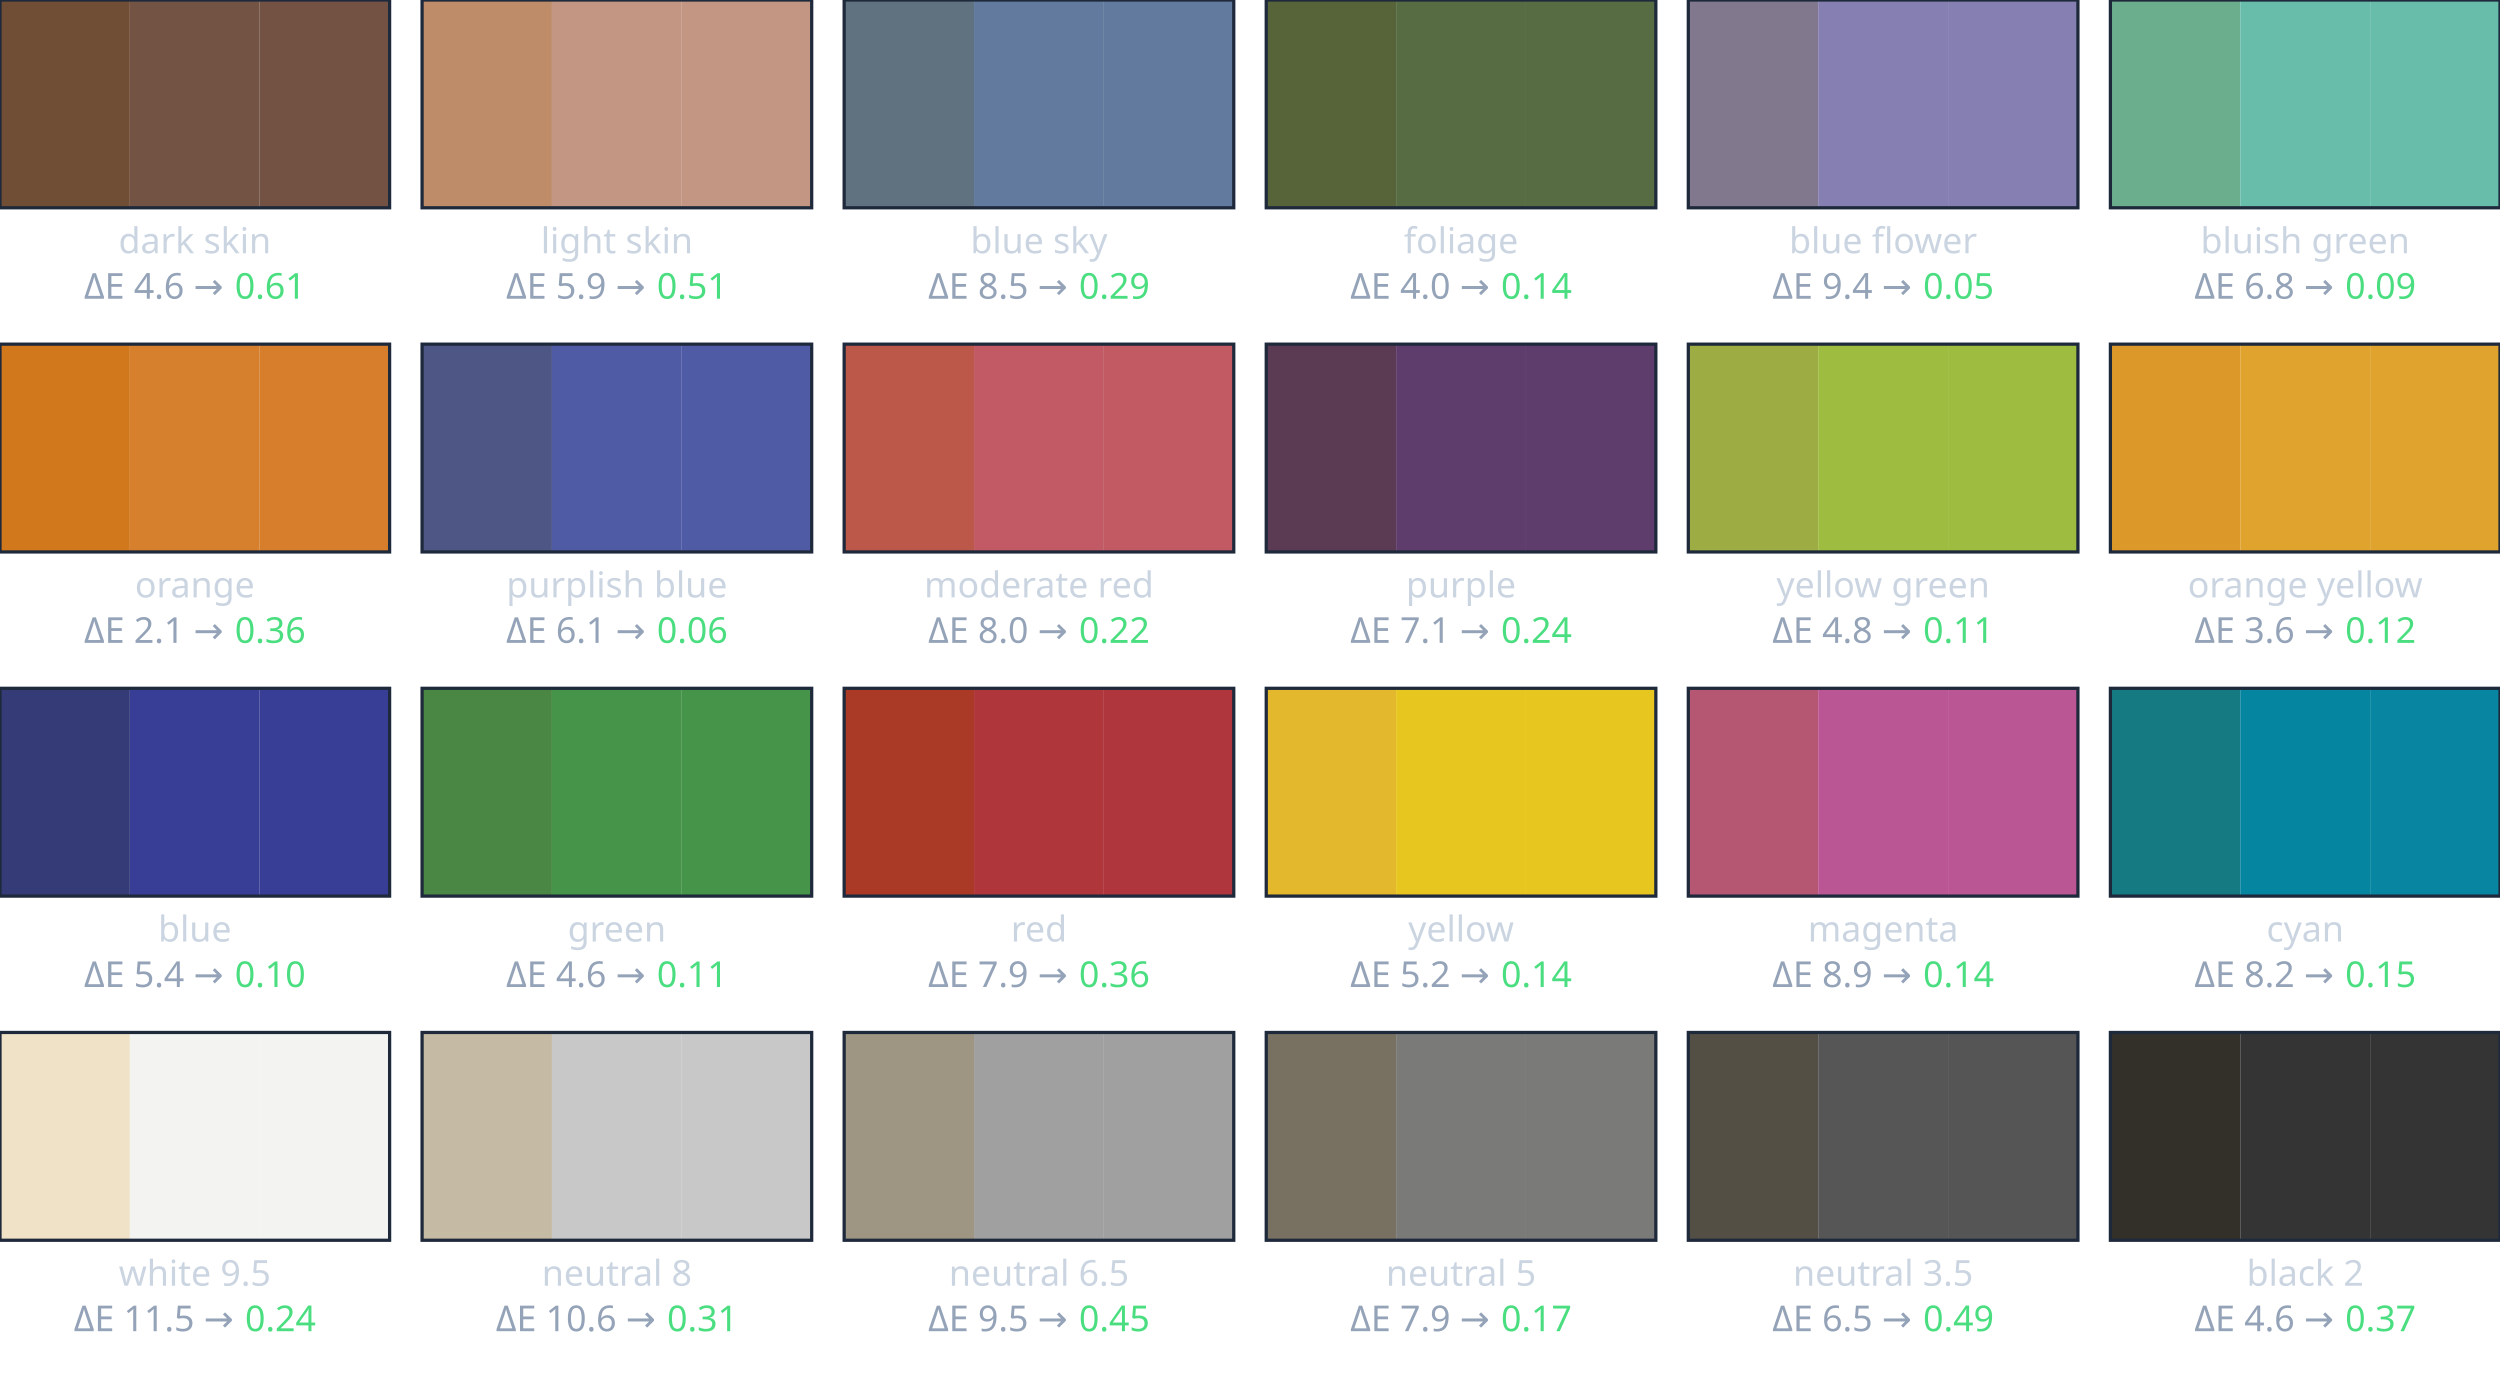
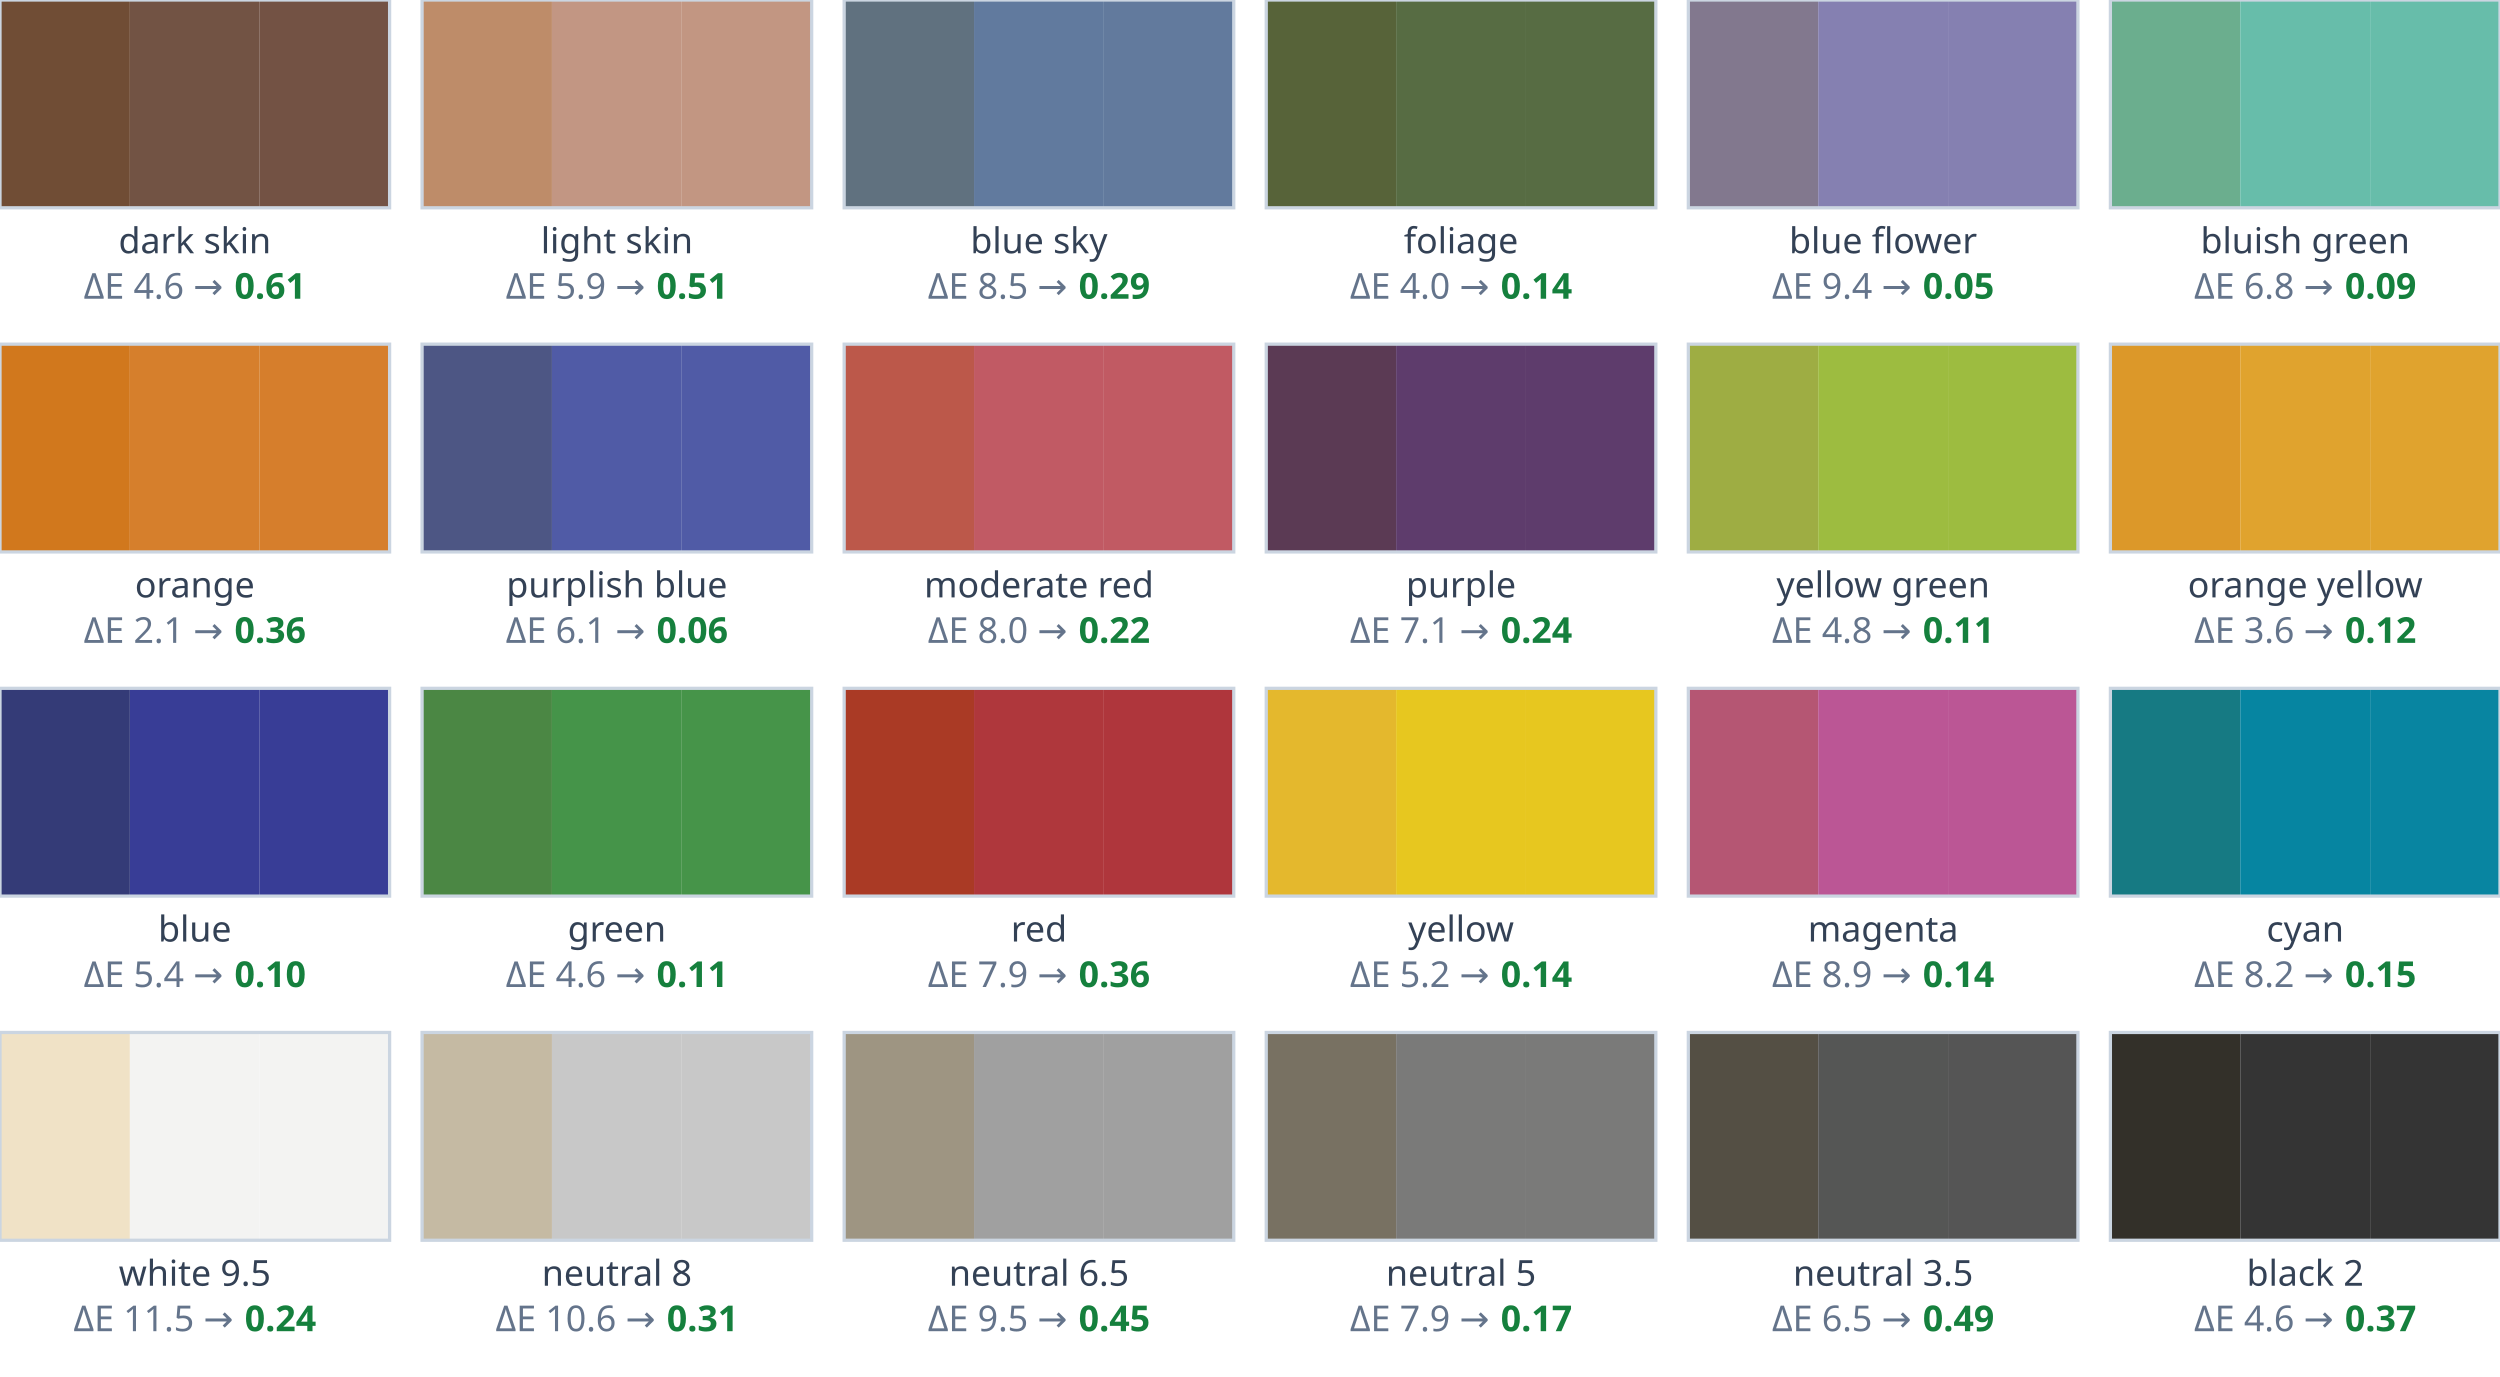
<svg xmlns="http://www.w3.org/2000/svg" viewBox="0 0 770 424" font-family="Segoe UI, sans-serif" font-size="11">
  <rect x="0.0" y="0" width="40.0" height="64" fill="#704d35" />
  <rect x="40.0" y="0" width="40.0" height="64" fill="#725344" />
  <rect x="80.0" y="0" width="40.0" height="64" fill="#735244" />
-   <rect x="0" y="0" width="120" height="64" fill="none" stroke="#1e293b" />
-   <text x="60.0" y="78" text-anchor="middle" fill="#cbd5e1">dark skin</text>
-   <text x="60.0" y="92" text-anchor="middle" fill="#94a3b8">ΔE 4.6 → <tspan fill="#4ade80">0.61</tspan>
+   <rect x="0" y="0" width="120" height="64" fill="none" stroke="#cbd5e1" />
+   <text x="60.0" y="78" text-anchor="middle" fill="#334155">dark skin</text>
+   <text x="60.0" y="92" text-anchor="middle" fill="#64748b">ΔE 4.6 → <tspan fill="#15803d" font-weight="600">0.61</tspan>
  </text>
  <rect x="130.0" y="0" width="40.0" height="64" fill="#be8c69" />
  <rect x="170.0" y="0" width="40.0" height="64" fill="#c29683" />
  <rect x="210.0" y="0" width="40.0" height="64" fill="#c29682" />
-   <rect x="130" y="0" width="120" height="64" fill="none" stroke="#1e293b" />
-   <text x="190.0" y="78" text-anchor="middle" fill="#cbd5e1">light skin</text>
-   <text x="190.0" y="92" text-anchor="middle" fill="#94a3b8">ΔE 5.9 → <tspan fill="#4ade80">0.51</tspan>
+   <rect x="130" y="0" width="120" height="64" fill="none" stroke="#cbd5e1" />
+   <text x="190.0" y="78" text-anchor="middle" fill="#334155">light skin</text>
+   <text x="190.0" y="92" text-anchor="middle" fill="#64748b">ΔE 5.9 → <tspan fill="#15803d" font-weight="600">0.51</tspan>
  </text>
  <rect x="260.0" y="0" width="40.0" height="64" fill="#60717f" />
  <rect x="300.0" y="0" width="40.0" height="64" fill="#617a9e" />
  <rect x="340.0" y="0" width="40.0" height="64" fill="#627a9d" />
-   <rect x="260" y="0" width="120" height="64" fill="none" stroke="#1e293b" />
-   <text x="320.0" y="78" text-anchor="middle" fill="#cbd5e1">blue sky</text>
-   <text x="320.0" y="92" text-anchor="middle" fill="#94a3b8">ΔE 8.5 → <tspan fill="#4ade80">0.29</tspan>
+   <rect x="260" y="0" width="120" height="64" fill="none" stroke="#cbd5e1" />
+   <text x="320.0" y="78" text-anchor="middle" fill="#334155">blue sky</text>
+   <text x="320.0" y="92" text-anchor="middle" fill="#64748b">ΔE 8.5 → <tspan fill="#15803d" font-weight="600">0.29</tspan>
  </text>
  <rect x="390.0" y="0" width="40.0" height="64" fill="#576339" />
  <rect x="430.0" y="0" width="40.0" height="64" fill="#576c43" />
  <rect x="470.0" y="0" width="40.0" height="64" fill="#576c43" />
-   <rect x="390" y="0" width="120" height="64" fill="none" stroke="#1e293b" />
-   <text x="450.0" y="78" text-anchor="middle" fill="#cbd5e1">foliage</text>
-   <text x="450.0" y="92" text-anchor="middle" fill="#94a3b8">ΔE 4.0 → <tspan fill="#4ade80">0.14</tspan>
+   <rect x="390" y="0" width="120" height="64" fill="none" stroke="#cbd5e1" />
+   <text x="450.0" y="78" text-anchor="middle" fill="#334155">foliage</text>
+   <text x="450.0" y="92" text-anchor="middle" fill="#64748b">ΔE 4.0 → <tspan fill="#15803d" font-weight="600">0.14</tspan>
  </text>
  <rect x="520.0" y="0" width="40.0" height="64" fill="#82788e" />
  <rect x="560.0" y="0" width="40.0" height="64" fill="#8580b1" />
  <rect x="600.0" y="0" width="40.0" height="64" fill="#8580b1" />
-   <rect x="520" y="0" width="120" height="64" fill="none" stroke="#1e293b" />
-   <text x="580.0" y="78" text-anchor="middle" fill="#cbd5e1">blue flower</text>
-   <text x="580.0" y="92" text-anchor="middle" fill="#94a3b8">ΔE 9.4 → <tspan fill="#4ade80">0.05</tspan>
+   <rect x="520" y="0" width="120" height="64" fill="none" stroke="#cbd5e1" />
+   <text x="580.0" y="78" text-anchor="middle" fill="#334155">blue flower</text>
+   <text x="580.0" y="92" text-anchor="middle" fill="#64748b">ΔE 9.4 → <tspan fill="#15803d" font-weight="600">0.05</tspan>
  </text>
  <rect x="650.0" y="0" width="40.0" height="64" fill="#6bae8e" />
  <rect x="690.0" y="0" width="40.0" height="64" fill="#67bdaa" />
  <rect x="730.0" y="0" width="40.0" height="64" fill="#67bdaa" />
-   <rect x="650" y="0" width="120" height="64" fill="none" stroke="#1e293b" />
-   <text x="710.0" y="78" text-anchor="middle" fill="#cbd5e1">bluish green</text>
-   <text x="710.0" y="92" text-anchor="middle" fill="#94a3b8">ΔE 6.8 → <tspan fill="#4ade80">0.09</tspan>
+   <rect x="650" y="0" width="120" height="64" fill="none" stroke="#cbd5e1" />
+   <text x="710.0" y="78" text-anchor="middle" fill="#334155">bluish green</text>
+   <text x="710.0" y="92" text-anchor="middle" fill="#64748b">ΔE 6.8 → <tspan fill="#15803d" font-weight="600">0.09</tspan>
  </text>
  <rect x="0.0" y="106" width="40.0" height="64" fill="#d1781d" />
  <rect x="40.0" y="106" width="40.0" height="64" fill="#d67f2c" />
  <rect x="80.0" y="106" width="40.0" height="64" fill="#d67e2c" />
-   <rect x="0" y="106" width="120" height="64" fill="none" stroke="#1e293b" />
-   <text x="60.0" y="184" text-anchor="middle" fill="#cbd5e1">orange</text>
-   <text x="60.0" y="198" text-anchor="middle" fill="#94a3b8">ΔE 2.1 → <tspan fill="#4ade80">0.36</tspan>
+   <rect x="0" y="106" width="120" height="64" fill="none" stroke="#cbd5e1" />
+   <text x="60.0" y="184" text-anchor="middle" fill="#334155">orange</text>
+   <text x="60.0" y="198" text-anchor="middle" fill="#64748b">ΔE 2.1 → <tspan fill="#15803d" font-weight="600">0.36</tspan>
  </text>
  <rect x="130.0" y="106" width="40.0" height="64" fill="#4d5684" />
  <rect x="170.0" y="106" width="40.0" height="64" fill="#505ba6" />
  <rect x="210.0" y="106" width="40.0" height="64" fill="#505ba6" />
-   <rect x="130" y="106" width="120" height="64" fill="none" stroke="#1e293b" />
-   <text x="190.0" y="184" text-anchor="middle" fill="#cbd5e1">purplish blue</text>
-   <text x="190.0" y="198" text-anchor="middle" fill="#94a3b8">ΔE 6.1 → <tspan fill="#4ade80">0.06</tspan>
+   <rect x="130" y="106" width="120" height="64" fill="none" stroke="#cbd5e1" />
+   <text x="190.0" y="184" text-anchor="middle" fill="#334155">purplish blue</text>
+   <text x="190.0" y="198" text-anchor="middle" fill="#64748b">ΔE 6.1 → <tspan fill="#15803d" font-weight="600">0.06</tspan>
  </text>
  <rect x="260.0" y="106" width="40.0" height="64" fill="#bc584a" />
  <rect x="300.0" y="106" width="40.0" height="64" fill="#c15a64" />
  <rect x="340.0" y="106" width="40.0" height="64" fill="#c15a63" />
-   <rect x="260" y="106" width="120" height="64" fill="none" stroke="#1e293b" />
-   <text x="320.0" y="184" text-anchor="middle" fill="#cbd5e1">moderate red</text>
-   <text x="320.0" y="198" text-anchor="middle" fill="#94a3b8">ΔE 8.0 → <tspan fill="#4ade80">0.22</tspan>
+   <rect x="260" y="106" width="120" height="64" fill="none" stroke="#cbd5e1" />
+   <text x="320.0" y="184" text-anchor="middle" fill="#334155">moderate red</text>
+   <text x="320.0" y="198" text-anchor="middle" fill="#64748b">ΔE 8.0 → <tspan fill="#15803d" font-weight="600">0.22</tspan>
  </text>
  <rect x="390.0" y="106" width="40.0" height="64" fill="#5b3a54" />
  <rect x="430.0" y="106" width="40.0" height="64" fill="#5e3c6c" />
  <rect x="470.0" y="106" width="40.0" height="64" fill="#5e3c6c" />
-   <rect x="390" y="106" width="120" height="64" fill="none" stroke="#1e293b" />
-   <text x="450.0" y="184" text-anchor="middle" fill="#cbd5e1">purple</text>
-   <text x="450.0" y="198" text-anchor="middle" fill="#94a3b8">ΔE 7.1 → <tspan fill="#4ade80">0.24</tspan>
+   <rect x="390" y="106" width="120" height="64" fill="none" stroke="#cbd5e1" />
+   <text x="450.0" y="184" text-anchor="middle" fill="#334155">purple</text>
+   <text x="450.0" y="198" text-anchor="middle" fill="#64748b">ΔE 7.1 → <tspan fill="#15803d" font-weight="600">0.24</tspan>
  </text>
  <rect x="520.0" y="106" width="40.0" height="64" fill="#9ead43" />
  <rect x="560.0" y="106" width="40.0" height="64" fill="#9dbc40" />
  <rect x="600.0" y="106" width="40.0" height="64" fill="#9dbc40" />
-   <rect x="520" y="106" width="120" height="64" fill="none" stroke="#1e293b" />
-   <text x="580.0" y="184" text-anchor="middle" fill="#cbd5e1">yellow green</text>
-   <text x="580.0" y="198" text-anchor="middle" fill="#94a3b8">ΔE 4.8 → <tspan fill="#4ade80">0.11</tspan>
+   <rect x="520" y="106" width="120" height="64" fill="none" stroke="#cbd5e1" />
+   <text x="580.0" y="184" text-anchor="middle" fill="#334155">yellow green</text>
+   <text x="580.0" y="198" text-anchor="middle" fill="#64748b">ΔE 4.8 → <tspan fill="#15803d" font-weight="600">0.11</tspan>
  </text>
  <rect x="650.0" y="106" width="40.0" height="64" fill="#dc9829" />
  <rect x="690.0" y="106" width="40.0" height="64" fill="#e0a32e" />
  <rect x="730.0" y="106" width="40.0" height="64" fill="#e0a32e" />
-   <rect x="650" y="106" width="120" height="64" fill="none" stroke="#1e293b" />
-   <text x="710.0" y="184" text-anchor="middle" fill="#cbd5e1">orange yellow</text>
-   <text x="710.0" y="198" text-anchor="middle" fill="#94a3b8">ΔE 3.6 → <tspan fill="#4ade80">0.12</tspan>
+   <rect x="650" y="106" width="120" height="64" fill="none" stroke="#cbd5e1" />
+   <text x="710.0" y="184" text-anchor="middle" fill="#334155">orange yellow</text>
+   <text x="710.0" y="198" text-anchor="middle" fill="#64748b">ΔE 3.6 → <tspan fill="#15803d" font-weight="600">0.12</tspan>
  </text>
  <rect x="0.0" y="212" width="40.0" height="64" fill="#343b77" />
  <rect x="40.0" y="212" width="40.0" height="64" fill="#383d96" />
  <rect x="80.0" y="212" width="40.0" height="64" fill="#383d96" />
-   <rect x="0" y="212" width="120" height="64" fill="none" stroke="#1e293b" />
-   <text x="60.0" y="290" text-anchor="middle" fill="#cbd5e1">blue</text>
-   <text x="60.0" y="304" text-anchor="middle" fill="#94a3b8">ΔE 5.4 → <tspan fill="#4ade80">0.10</tspan>
+   <rect x="0" y="212" width="120" height="64" fill="none" stroke="#cbd5e1" />
+   <text x="60.0" y="290" text-anchor="middle" fill="#334155">blue</text>
+   <text x="60.0" y="304" text-anchor="middle" fill="#64748b">ΔE 5.4 → <tspan fill="#15803d" font-weight="600">0.10</tspan>
  </text>
  <rect x="130.0" y="212" width="40.0" height="64" fill="#4b8744" />
  <rect x="170.0" y="212" width="40.0" height="64" fill="#459449" />
  <rect x="210.0" y="212" width="40.0" height="64" fill="#469449" />
-   <rect x="130" y="212" width="120" height="64" fill="none" stroke="#1e293b" />
-   <text x="190.0" y="290" text-anchor="middle" fill="#cbd5e1">green</text>
-   <text x="190.0" y="304" text-anchor="middle" fill="#94a3b8">ΔE 4.6 → <tspan fill="#4ade80">0.11</tspan>
+   <rect x="130" y="212" width="120" height="64" fill="none" stroke="#cbd5e1" />
+   <text x="190.0" y="290" text-anchor="middle" fill="#334155">green</text>
+   <text x="190.0" y="304" text-anchor="middle" fill="#64748b">ΔE 4.6 → <tspan fill="#15803d" font-weight="600">0.11</tspan>
  </text>
  <rect x="260.0" y="212" width="40.0" height="64" fill="#aa3a25" />
  <rect x="300.0" y="212" width="40.0" height="64" fill="#af373c" />
  <rect x="340.0" y="212" width="40.0" height="64" fill="#af363c" />
-   <rect x="260" y="212" width="120" height="64" fill="none" stroke="#1e293b" />
-   <text x="320.0" y="290" text-anchor="middle" fill="#cbd5e1">red</text>
-   <text x="320.0" y="304" text-anchor="middle" fill="#94a3b8">ΔE 7.9 → <tspan fill="#4ade80">0.36</tspan>
+   <rect x="260" y="212" width="120" height="64" fill="none" stroke="#cbd5e1" />
+   <text x="320.0" y="290" text-anchor="middle" fill="#334155">red</text>
+   <text x="320.0" y="304" text-anchor="middle" fill="#64748b">ΔE 7.9 → <tspan fill="#15803d" font-weight="600">0.36</tspan>
  </text>
  <rect x="390.0" y="212" width="40.0" height="64" fill="#e4b82d" />
  <rect x="430.0" y="212" width="40.0" height="64" fill="#e7c71f" />
  <rect x="470.0" y="212" width="40.0" height="64" fill="#e7c71f" />
-   <rect x="390" y="212" width="120" height="64" fill="none" stroke="#1e293b" />
-   <text x="450.0" y="290" text-anchor="middle" fill="#cbd5e1">yellow</text>
-   <text x="450.0" y="304" text-anchor="middle" fill="#94a3b8">ΔE 5.2 → <tspan fill="#4ade80">0.14</tspan>
+   <rect x="390" y="212" width="120" height="64" fill="none" stroke="#cbd5e1" />
+   <text x="450.0" y="290" text-anchor="middle" fill="#334155">yellow</text>
+   <text x="450.0" y="304" text-anchor="middle" fill="#64748b">ΔE 5.2 → <tspan fill="#15803d" font-weight="600">0.14</tspan>
  </text>
  <rect x="520.0" y="212" width="40.0" height="64" fill="#b55673" />
  <rect x="560.0" y="212" width="40.0" height="64" fill="#bb5695" />
  <rect x="600.0" y="212" width="40.0" height="64" fill="#bb5695" />
-   <rect x="520" y="212" width="120" height="64" fill="none" stroke="#1e293b" />
-   <text x="580.0" y="290" text-anchor="middle" fill="#cbd5e1">magenta</text>
-   <text x="580.0" y="304" text-anchor="middle" fill="#94a3b8">ΔE 8.9 → <tspan fill="#4ade80">0.14</tspan>
+   <rect x="520" y="212" width="120" height="64" fill="none" stroke="#cbd5e1" />
+   <text x="580.0" y="290" text-anchor="middle" fill="#334155">magenta</text>
+   <text x="580.0" y="304" text-anchor="middle" fill="#64748b">ΔE 8.9 → <tspan fill="#15803d" font-weight="600">0.14</tspan>
  </text>
  <rect x="650.0" y="212" width="40.0" height="64" fill="#167a83" />
  <rect x="690.0" y="212" width="40.0" height="64" fill="#0685a1" />
  <rect x="730.0" y="212" width="40.0" height="64" fill="#0885a1" />
-   <rect x="650" y="212" width="120" height="64" fill="none" stroke="#1e293b" />
-   <text x="710.0" y="290" text-anchor="middle" fill="#cbd5e1">cyan</text>
-   <text x="710.0" y="304" text-anchor="middle" fill="#94a3b8">ΔE 8.2 → <tspan fill="#4ade80">0.15</tspan>
+   <rect x="650" y="212" width="120" height="64" fill="none" stroke="#cbd5e1" />
+   <text x="710.0" y="290" text-anchor="middle" fill="#334155">cyan</text>
+   <text x="710.0" y="304" text-anchor="middle" fill="#64748b">ΔE 8.2 → <tspan fill="#15803d" font-weight="600">0.15</tspan>
  </text>
  <rect x="0.0" y="318" width="40.0" height="64" fill="#f0e2c6" />
  <rect x="40.0" y="318" width="40.0" height="64" fill="#f3f3f2" />
  <rect x="80.0" y="318" width="40.0" height="64" fill="#f3f3f2" />
-   <rect x="0" y="318" width="120" height="64" fill="none" stroke="#1e293b" />
-   <text x="60.0" y="396" text-anchor="middle" fill="#cbd5e1">white 9.5</text>
-   <text x="60.0" y="410" text-anchor="middle" fill="#94a3b8">ΔE 11.5 → <tspan fill="#4ade80">0.24</tspan>
+   <rect x="0" y="318" width="120" height="64" fill="none" stroke="#cbd5e1" />
+   <text x="60.0" y="396" text-anchor="middle" fill="#334155">white 9.5</text>
+   <text x="60.0" y="410" text-anchor="middle" fill="#64748b">ΔE 11.5 → <tspan fill="#15803d" font-weight="600">0.24</tspan>
  </text>
  <rect x="130.0" y="318" width="40.0" height="64" fill="#c5baa3" />
  <rect x="170.0" y="318" width="40.0" height="64" fill="#c8c8c8" />
  <rect x="210.0" y="318" width="40.0" height="64" fill="#c8c8c8" />
-   <rect x="130" y="318" width="120" height="64" fill="none" stroke="#1e293b" />
-   <text x="190.0" y="396" text-anchor="middle" fill="#cbd5e1">neutral 8</text>
-   <text x="190.0" y="410" text-anchor="middle" fill="#94a3b8">ΔE 10.6 → <tspan fill="#4ade80">0.31</tspan>
+   <rect x="130" y="318" width="120" height="64" fill="none" stroke="#cbd5e1" />
+   <text x="190.0" y="396" text-anchor="middle" fill="#334155">neutral 8</text>
+   <text x="190.0" y="410" text-anchor="middle" fill="#64748b">ΔE 10.6 → <tspan fill="#15803d" font-weight="600">0.31</tspan>
  </text>
  <rect x="260.0" y="318" width="40.0" height="64" fill="#9e9582" />
  <rect x="300.0" y="318" width="40.0" height="64" fill="#a0a0a0" />
  <rect x="340.0" y="318" width="40.0" height="64" fill="#a0a0a0" />
-   <rect x="260" y="318" width="120" height="64" fill="none" stroke="#1e293b" />
-   <text x="320.0" y="396" text-anchor="middle" fill="#cbd5e1">neutral 6.5</text>
-   <text x="320.0" y="410" text-anchor="middle" fill="#94a3b8">ΔE 9.5 → <tspan fill="#4ade80">0.45</tspan>
+   <rect x="260" y="318" width="120" height="64" fill="none" stroke="#cbd5e1" />
+   <text x="320.0" y="396" text-anchor="middle" fill="#334155">neutral 6.5</text>
+   <text x="320.0" y="410" text-anchor="middle" fill="#64748b">ΔE 9.5 → <tspan fill="#15803d" font-weight="600">0.45</tspan>
  </text>
  <rect x="390.0" y="318" width="40.0" height="64" fill="#787162" />
  <rect x="430.0" y="318" width="40.0" height="64" fill="#7a7a79" />
  <rect x="470.0" y="318" width="40.0" height="64" fill="#7a7a79" />
-   <rect x="390" y="318" width="120" height="64" fill="none" stroke="#1e293b" />
-   <text x="450.0" y="396" text-anchor="middle" fill="#cbd5e1">neutral 5</text>
-   <text x="450.0" y="410" text-anchor="middle" fill="#94a3b8">ΔE 7.9 → <tspan fill="#4ade80">0.17</tspan>
+   <rect x="390" y="318" width="120" height="64" fill="none" stroke="#cbd5e1" />
+   <text x="450.0" y="396" text-anchor="middle" fill="#334155">neutral 5</text>
+   <text x="450.0" y="410" text-anchor="middle" fill="#64748b">ΔE 7.9 → <tspan fill="#15803d" font-weight="600">0.17</tspan>
  </text>
  <rect x="520.0" y="318" width="40.0" height="64" fill="#544f44" />
  <rect x="560.0" y="318" width="40.0" height="64" fill="#555655" />
  <rect x="600.0" y="318" width="40.0" height="64" fill="#555555" />
-   <rect x="520" y="318" width="120" height="64" fill="none" stroke="#1e293b" />
-   <text x="580.0" y="396" text-anchor="middle" fill="#cbd5e1">neutral 3.5</text>
-   <text x="580.0" y="410" text-anchor="middle" fill="#94a3b8">ΔE 6.5 → <tspan fill="#4ade80">0.49</tspan>
+   <rect x="520" y="318" width="120" height="64" fill="none" stroke="#cbd5e1" />
+   <text x="580.0" y="396" text-anchor="middle" fill="#334155">neutral 3.5</text>
+   <text x="580.0" y="410" text-anchor="middle" fill="#64748b">ΔE 6.5 → <tspan fill="#15803d" font-weight="600">0.49</tspan>
  </text>
  <rect x="650.0" y="318" width="40.0" height="64" fill="#333029" />
  <rect x="690.0" y="318" width="40.0" height="64" fill="#343434" />
  <rect x="730.0" y="318" width="40.0" height="64" fill="#343434" />
-   <rect x="650" y="318" width="120" height="64" fill="none" stroke="#1e293b" />
-   <text x="710.0" y="396" text-anchor="middle" fill="#cbd5e1">black 2</text>
-   <text x="710.0" y="410" text-anchor="middle" fill="#94a3b8">ΔE 4.6 → <tspan fill="#4ade80">0.37</tspan>
+   <rect x="650" y="318" width="120" height="64" fill="none" stroke="#cbd5e1" />
+   <text x="710.0" y="396" text-anchor="middle" fill="#334155">black 2</text>
+   <text x="710.0" y="410" text-anchor="middle" fill="#64748b">ΔE 4.6 → <tspan fill="#15803d" font-weight="600">0.37</tspan>
  </text>
</svg>
